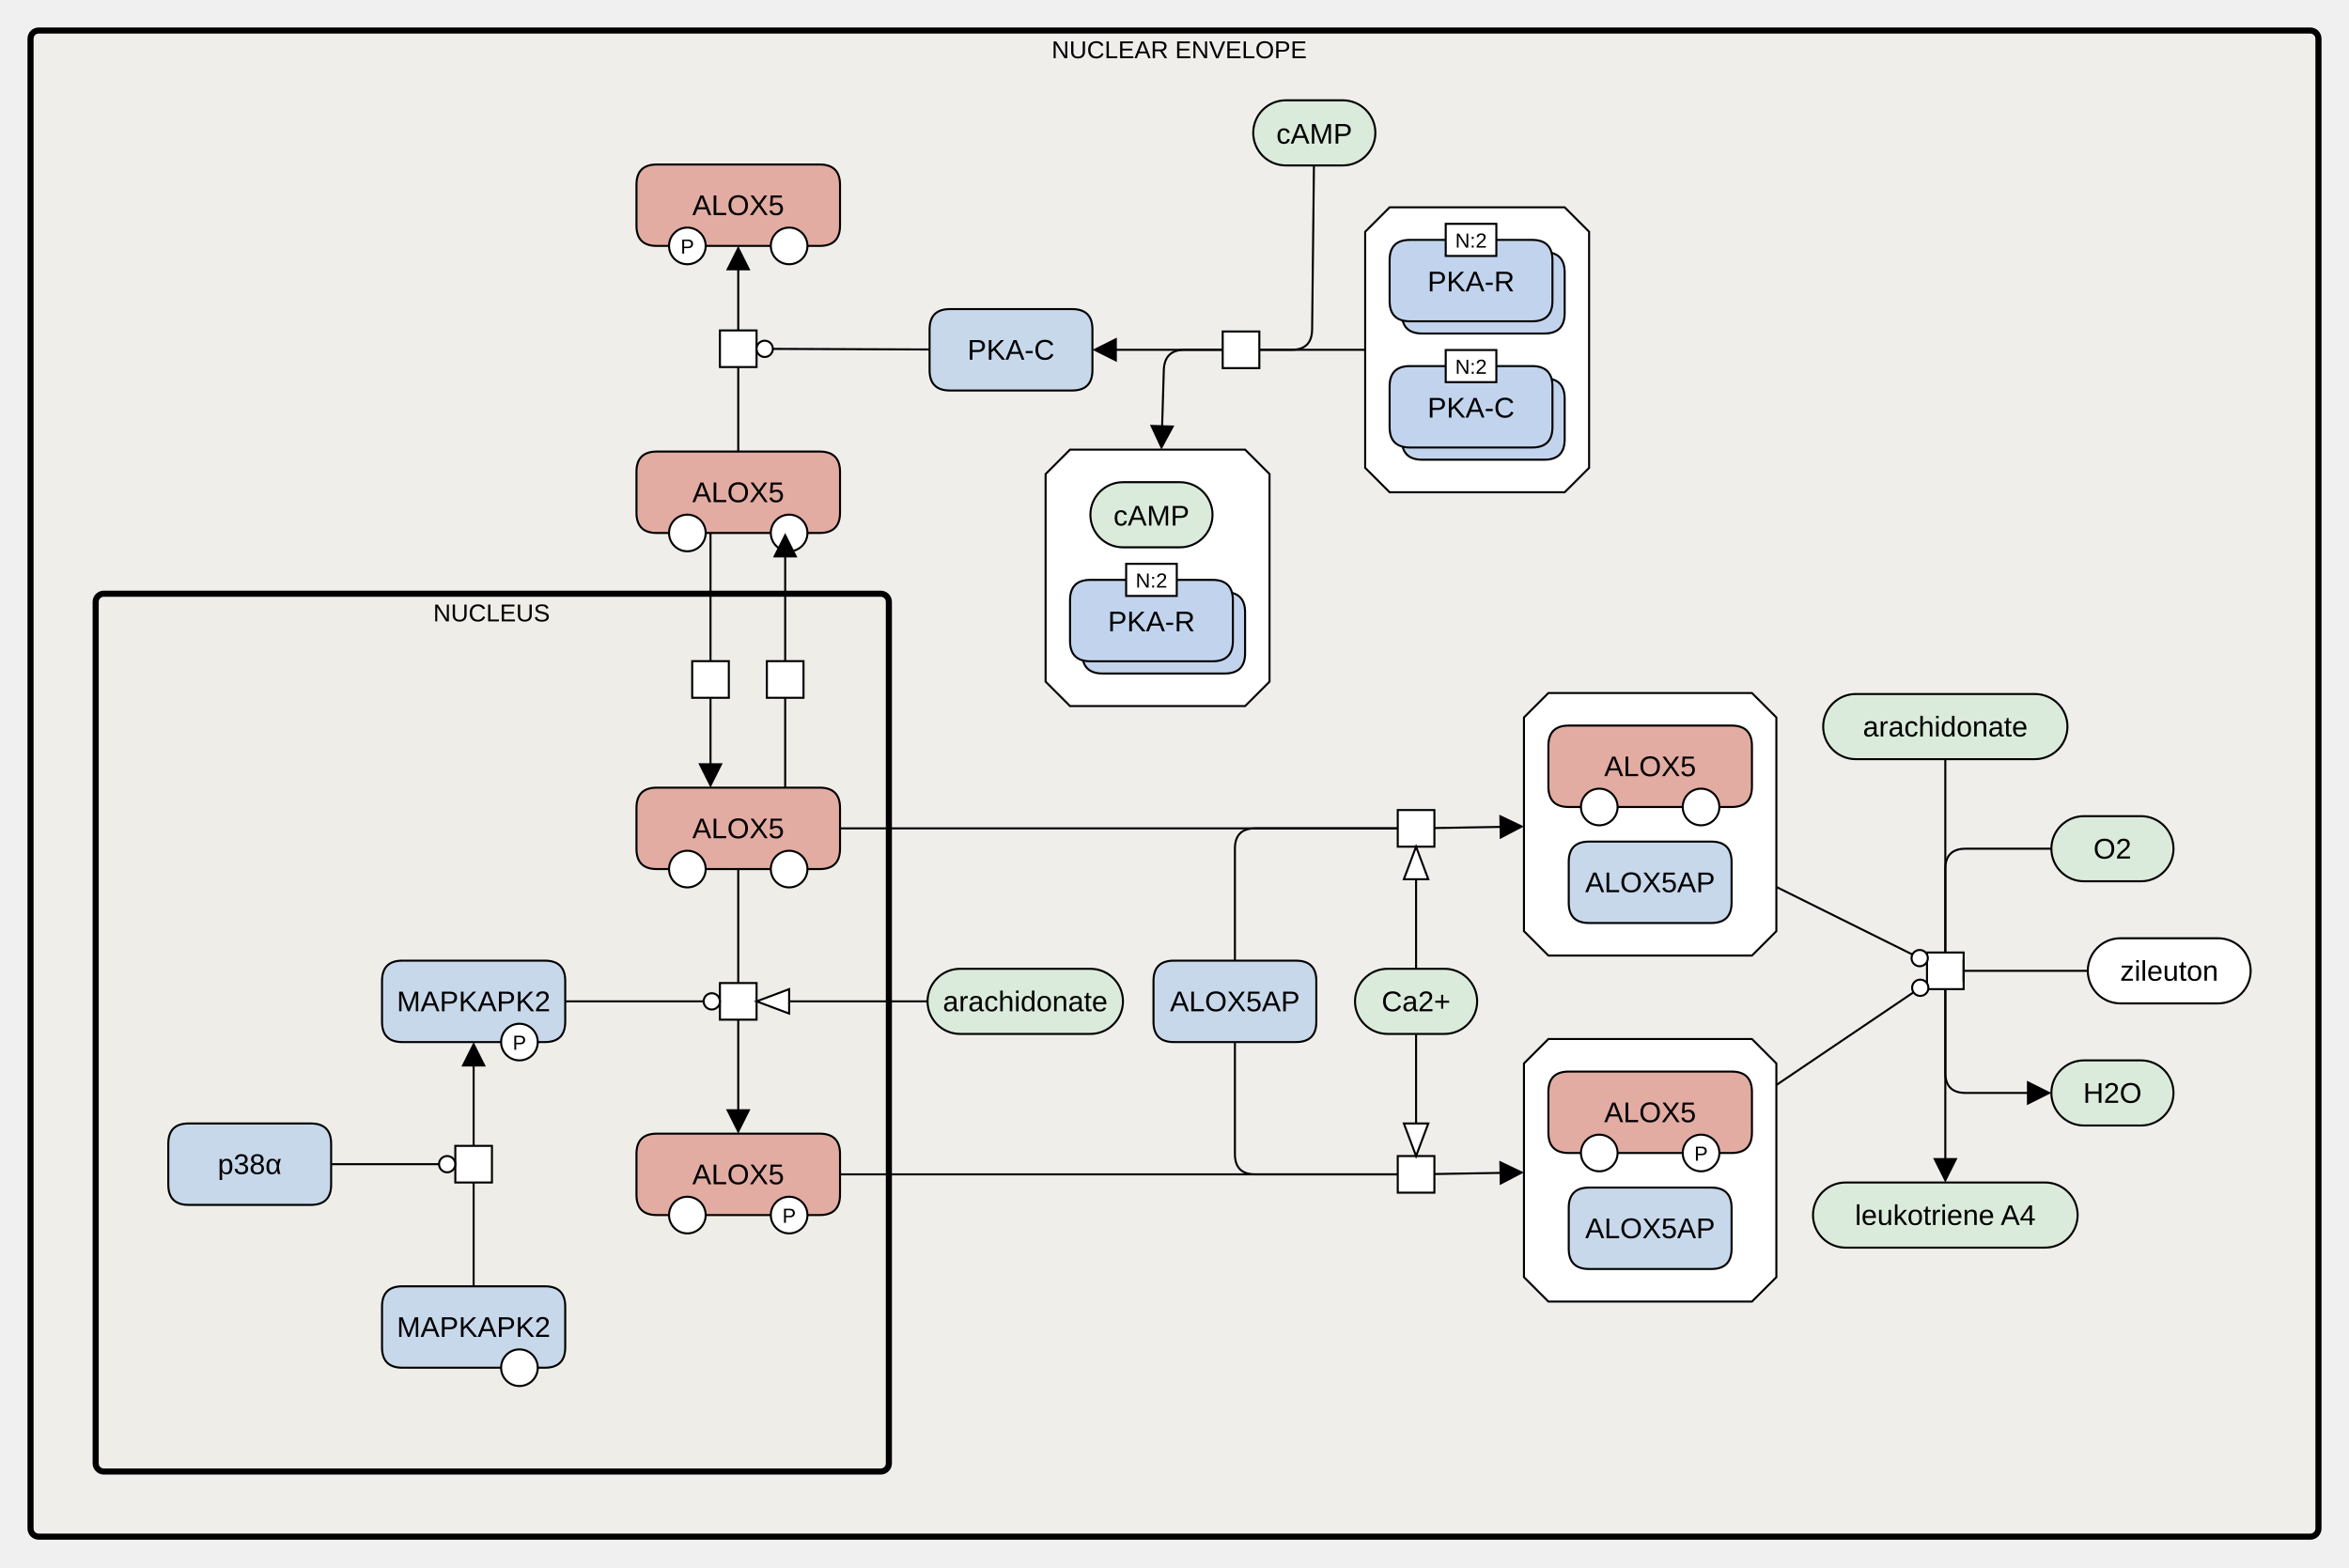
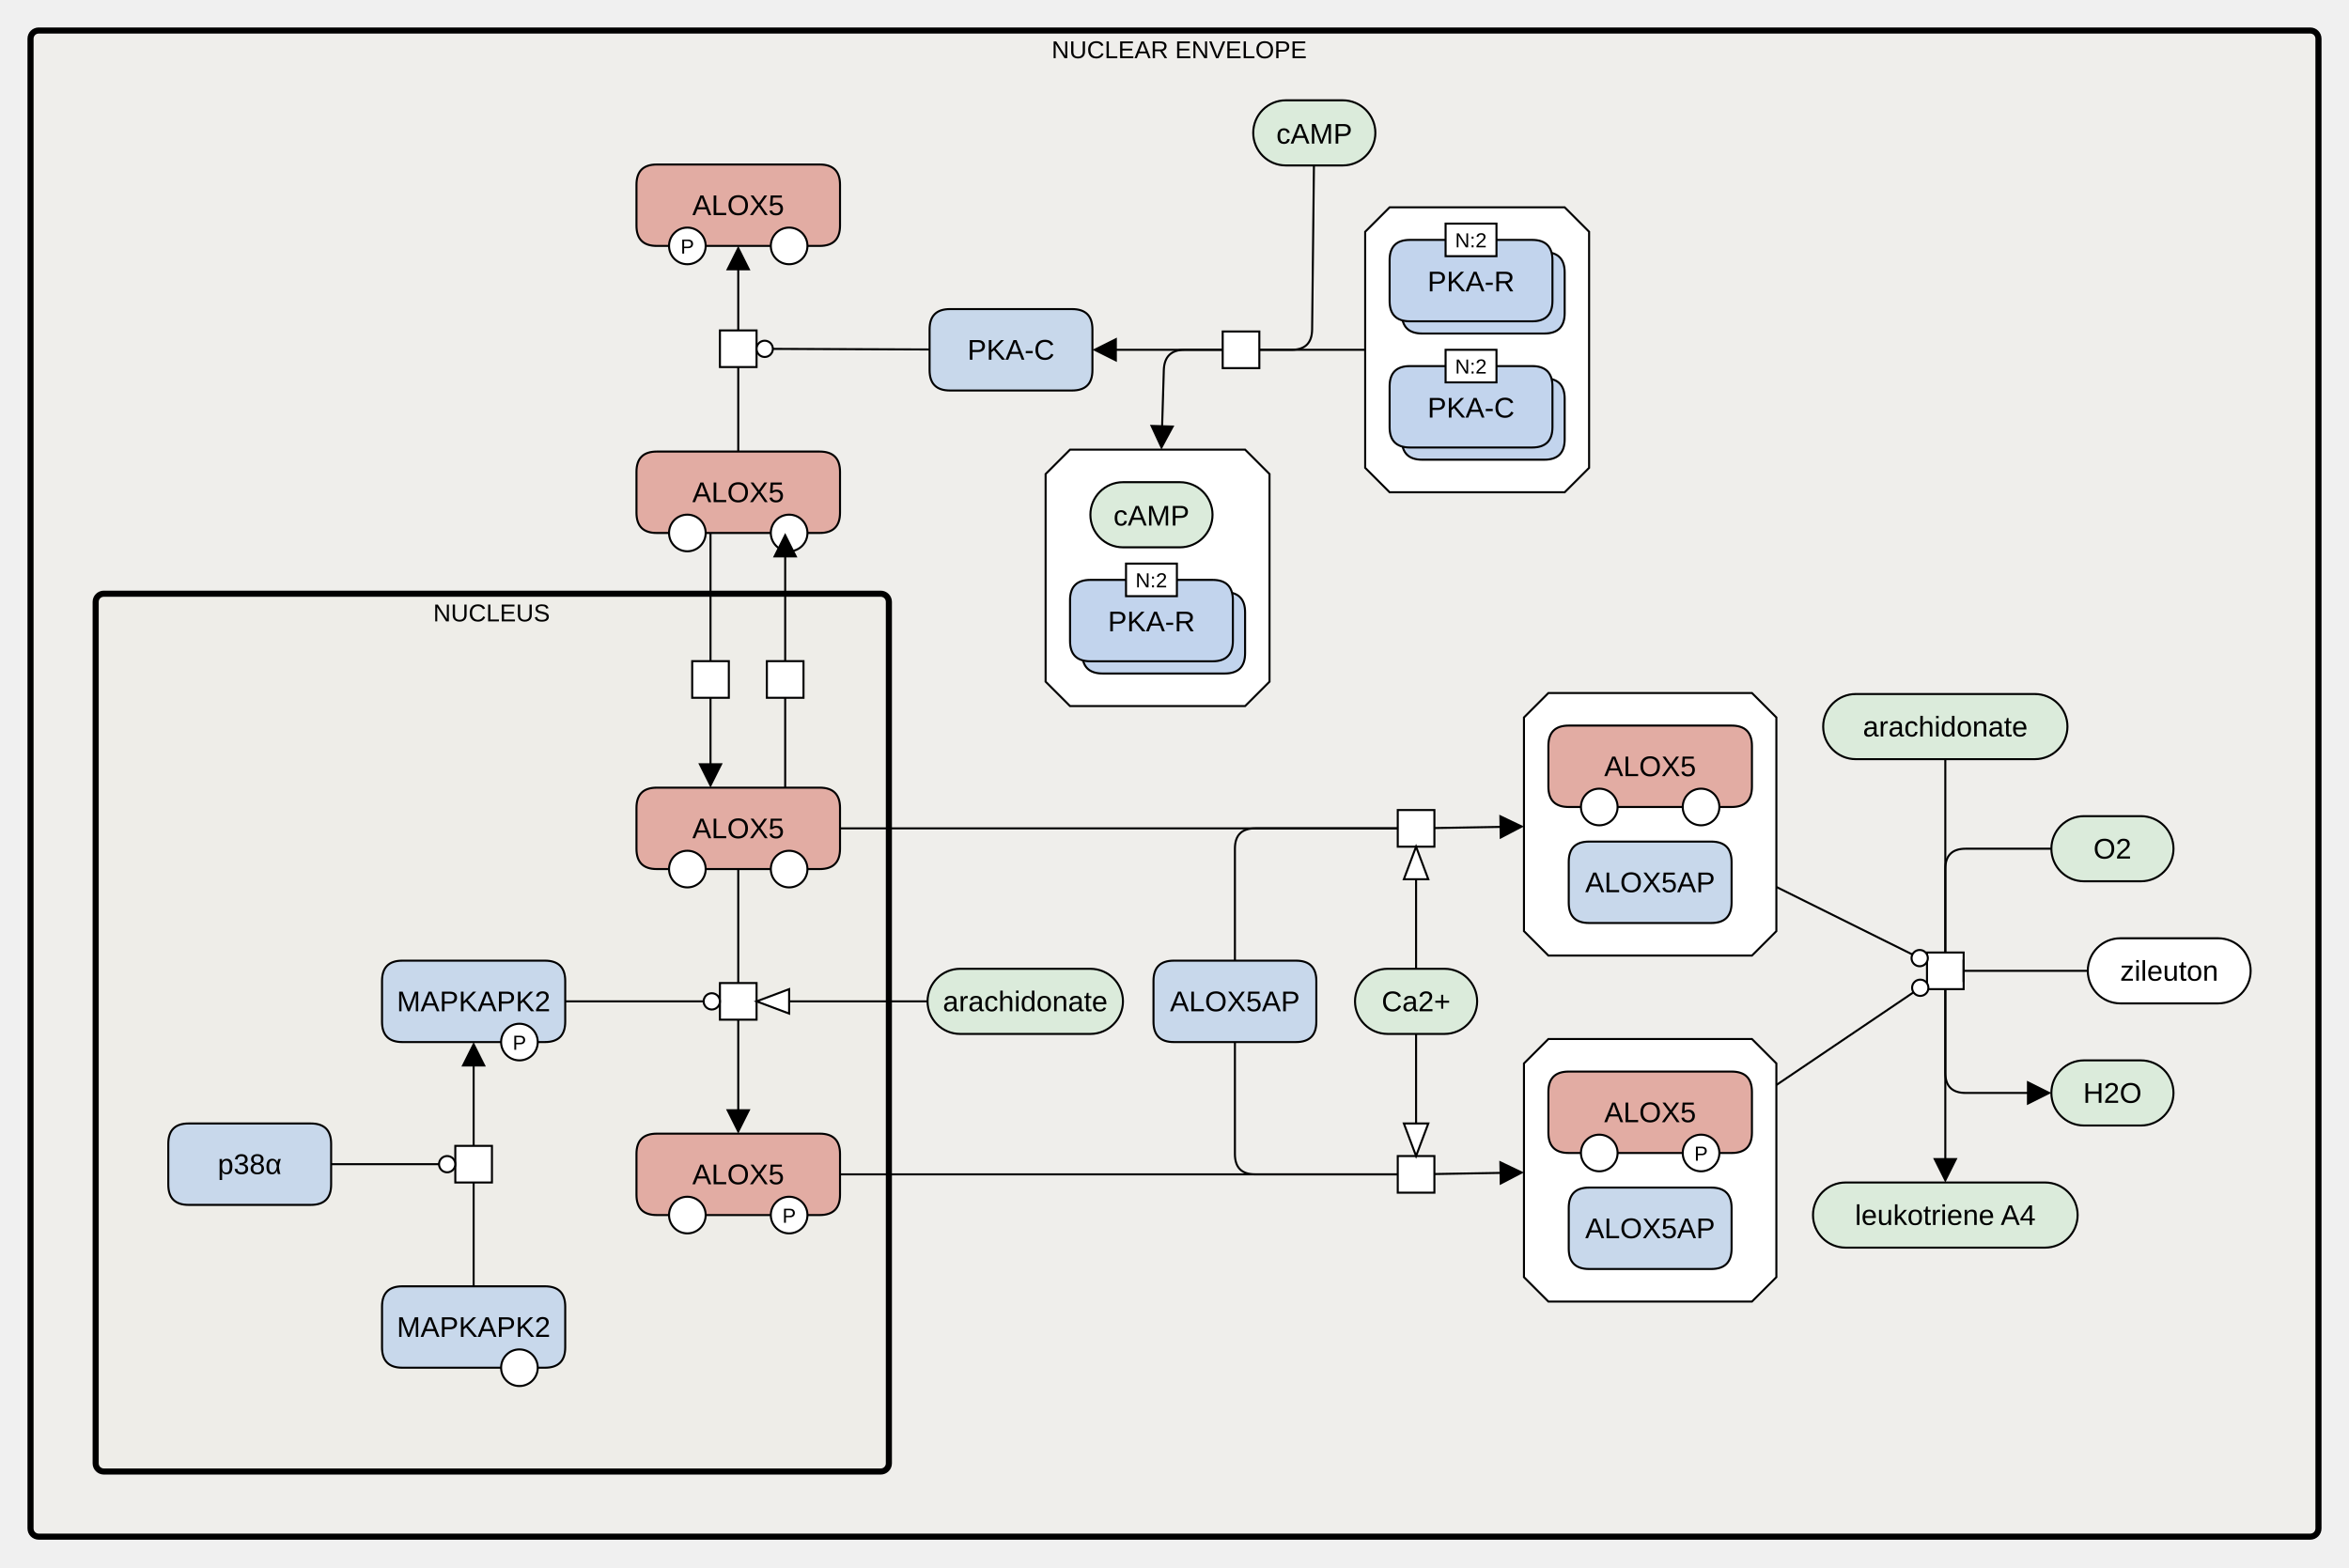
<svg xmlns="http://www.w3.org/2000/svg" width="1154" height="770" viewBox="0 0 1154 770" stroke-linecap="butt" stroke-miterlimit="10">
  <g transform="translate(-253,307)">
    <path d="M268 -288 C268 -290.209 269.791 -292 272 -292 L1388 -292 C1390.209 -292 1392 -290.209 1392 -288 L1392 444 C1392 446.209 1390.209 448 1388 448 L272 448 C269.791 448 268 446.209 268 444 Z" fill="#EDEBE4" fill-opacity="0.447" stroke="none" />
    <path d="M268 -288 C268 -290.209 269.791 -292 272 -292 L1388 -292 C1390.209 -292 1392 -290.209 1392 -288 L1392 444 C1392 446.209 1390.209 448 1388 448 L272 448 C269.791 448 268 446.209 268 444 Z" fill="none" stroke="#000000" stroke-width="3" />
    <text x="832.32" y="-278.398" text-anchor="middle" font-family="'Dialog', Arial, Helvetica, sans-serif" font-size="12" fill="#000000" stroke="none" xml:space="preserve">NUCLEAR ENVELOPE</text>
    <path d="M300 -11.291 C300 -13.5 301.791 -15.291 304 -15.291 L685.68 -15.291 C687.889 -15.291 689.68 -13.5 689.68 -11.291 L689.68 412 C689.68 414.209 687.889 416 685.68 416 L304 416 C301.791 416 300 414.209 300 412 Z" fill="#EDEBE4" fill-opacity="0.447" stroke="none" />
    <path d="M300 -11.291 C300 -13.5 301.791 -15.291 304 -15.291 L685.68 -15.291 C687.889 -15.291 689.68 -13.5 689.68 -11.291 L689.68 412 C689.68 414.209 687.889 416 685.68 416 L304 416 C301.791 416 300 414.209 300 412 Z" fill="none" stroke="#000000" stroke-width="3" />
    <text x="494.5" y="-1.689" text-anchor="middle" font-family="'Dialog', Arial, Helvetica, sans-serif" font-size="12" fill="#000000" stroke="none" xml:space="preserve">NUCLEUS</text>
    <path d="M565.68 90 Q565.68 80 575.68 80 L655.68 80 Q665.68 80 665.68 90 L665.68 110 Q665.68 120 655.68 120 L575.68 120 Q565.68 120 565.68 110 Z" fill="#E2ACA3" stroke="none" />
    <path d="M565.68 90 Q565.68 80 575.68 80 L655.68 80 Q665.68 80 665.68 90 L665.68 110 Q665.68 120 655.68 120 L575.68 120 Q565.68 120 565.68 110 Z" fill="none" stroke="#000000" />
    <text x="615.68" y="104.85" text-anchor="middle" font-family="Arial, Helvetica, sans-serif" font-size="14" fill="#000000" stroke="none" xml:space="preserve">ALOX5</text>
    <path d="M631.68 120 C631.68 115.029 635.709 111 640.68 111 L640.68 111 C645.651 111 649.68 115.029 649.68 120 L649.68 120 C649.68 124.971 645.651 129 640.68 129 L640.68 129 C635.709 129 631.68 124.971 631.68 120 Z" fill="#FFFFFF" stroke="none" />
    <path d="M631.68 120 C631.68 115.029 635.709 111 640.68 111 L640.68 111 C645.651 111 649.68 115.029 649.68 120 L649.68 120 C649.68 124.971 645.651 129 640.68 129 L640.68 129 C635.709 129 631.68 124.971 631.68 120 Z" fill="none" stroke="#000000" />
    <path d="M581.68 120 C581.68 115.029 585.709 111 590.68 111 L590.68 111 C595.651 111 599.68 115.029 599.68 120 L599.68 120 C599.68 124.971 595.651 129 590.68 129 L590.68 129 C585.709 129 581.68 124.971 581.68 120 Z" fill="#FFFFFF" stroke="none" />
    <path d="M581.68 120 C581.68 115.029 585.709 111 590.68 111 L590.68 111 C595.651 111 599.68 115.029 599.68 120 L599.68 120 C599.68 124.971 595.651 129 590.68 129 L590.68 129 C585.709 129 581.68 124.971 581.68 120 Z" fill="none" stroke="#000000" />
    <path d="M606.68 176 L624.68 176 L624.68 194 L606.68 194 Z" fill="#FFFFFF" stroke="none" />
    <path d="M606.68 176 L624.68 176 L624.68 194 L606.68 194 Z" fill="none" stroke="#000000" />
    <path d="M565.68 260 Q565.68 250 575.68 250 L655.68 250 Q665.68 250 665.68 260 L665.68 280 Q665.68 290 655.68 290 L575.68 290 Q565.68 290 565.68 280 Z" fill="#E2ACA3" stroke="none" />
    <path d="M565.68 260 Q565.68 250 575.68 250 L655.68 250 Q665.68 250 665.68 260 L665.68 280 Q665.68 290 655.68 290 L575.68 290 Q565.68 290 565.68 280 Z" fill="none" stroke="#000000" />
    <text x="615.68" y="274.85" text-anchor="middle" font-family="Arial, Helvetica, sans-serif" font-size="14" fill="#000000" stroke="none" xml:space="preserve">ALOX5</text>
    <path d="M631.68 290 C631.68 285.029 635.709 281 640.68 281 L640.68 281 C645.651 281 649.68 285.029 649.68 290 L649.68 290 C649.68 294.971 645.651 299 640.68 299 L640.68 299 C635.709 299 631.68 294.971 631.68 290 Z" fill="#FFFFFF" stroke="none" />
    <path d="M631.68 290 C631.68 285.029 635.709 281 640.68 281 L640.68 281 C645.651 281 649.68 285.029 649.68 290 L649.68 290 C649.68 294.971 645.651 299 640.68 299 L640.68 299 C635.709 299 631.68 294.971 631.68 290 Z" fill="none" stroke="#000000" />
    <text x="640.68" y="293.779" text-anchor="middle" font-family="'Dialog', Arial, Helvetica, sans-serif" font-size="10" fill="#000000" stroke="none" xml:space="preserve">P</text>
    <path d="M581.68 290 C581.68 285.029 585.709 281 590.68 281 L590.68 281 C595.651 281 599.68 285.029 599.68 290 L599.68 290 C599.68 294.971 595.651 299 590.68 299 L590.68 299 C585.709 299 581.68 294.971 581.68 290 Z" fill="#FFFFFF" stroke="none" />
    <path d="M581.68 290 C581.68 285.029 585.709 281 590.68 281 L590.68 281 C595.651 281 599.68 285.029 599.68 290 L599.68 290 C599.68 294.971 595.651 299 590.68 299 L590.68 299 C585.709 299 581.68 294.971 581.68 290 Z" fill="none" stroke="#000000" />
    <path d="M440.68 175 Q440.68 165 450.68 165 L520.68 165 Q530.68 165 530.68 175 L530.68 195 Q530.68 205 520.68 205 L450.68 205 Q440.68 205 440.68 195 Z" fill="#C8D8EB" stroke="none" />
    <path d="M440.68 175 Q440.68 165 450.68 165 L520.68 165 Q530.68 165 530.68 175 L530.68 195 Q530.68 205 520.68 205 L450.68 205 Q440.68 205 440.68 195 Z" fill="none" stroke="#000000" />
    <text x="485.68" y="189.85" text-anchor="middle" font-family="Arial, Helvetica, sans-serif" font-size="14" fill="#000000" stroke="none" xml:space="preserve">MAPKAPK2</text>
    <path d="M499.18 205 C499.18 200.029 503.209 196 508.18 196 L508.18 196 C513.151 196 517.18 200.029 517.18 205 L517.18 205 C517.18 209.971 513.151 214 508.18 214 L508.18 214 C503.209 214 499.18 209.971 499.18 205 Z" fill="#FFFFFF" stroke="none" />
    <path d="M499.18 205 C499.18 200.029 503.209 196 508.18 196 L508.18 196 C513.151 196 517.18 200.029 517.18 205 L517.18 205 C517.18 209.971 513.151 214 508.18 214 L508.18 214 C503.209 214 499.18 209.971 499.18 205 Z" fill="none" stroke="#000000" />
    <text x="508.18" y="208.78" text-anchor="middle" font-family="'Dialog', Arial, Helvetica, sans-serif" font-size="10" fill="#000000" stroke="none" xml:space="preserve">P</text>
    <path d="M335.68 255 Q335.68 245 345.68 245 L405.68 245 Q415.68 245 415.68 255 L415.68 275 Q415.68 285 405.68 285 L345.68 285 Q335.68 285 335.68 275 Z" fill="#C8D8EB" stroke="none" />
    <path d="M335.68 255 Q335.68 245 345.68 245 L405.68 245 Q415.68 245 415.68 255 L415.68 275 Q415.68 285 405.68 285 L345.68 285 Q335.68 285 335.68 275 Z" fill="none" stroke="#000000" />
    <text x="375.68" y="269.85" text-anchor="middle" font-family="Arial, Helvetica, sans-serif" font-size="14" fill="#000000" stroke="none" xml:space="preserve">p38α</text>
    <path d="M440.68 335 Q440.68 325 450.68 325 L520.68 325 Q530.68 325 530.68 335 L530.68 355 Q530.68 365 520.68 365 L450.68 365 Q440.68 365 440.68 355 Z" fill="#C8D8EB" stroke="none" />
    <path d="M440.68 335 Q440.68 325 450.68 325 L520.68 325 Q530.68 325 530.68 335 L530.68 355 Q530.68 365 520.68 365 L450.68 365 Q440.68 365 440.68 355 Z" fill="none" stroke="#000000" />
    <text x="485.68" y="349.85" text-anchor="middle" font-family="Arial, Helvetica, sans-serif" font-size="14" fill="#000000" stroke="none" xml:space="preserve">MAPKAPK2</text>
    <path d="M499.18 365 C499.18 360.029 503.209 356 508.18 356 L508.18 356 C513.151 356 517.18 360.029 517.18 365 L517.18 365 C517.18 369.971 513.151 374 508.18 374 L508.18 374 C503.209 374 499.18 369.971 499.18 365 Z" fill="#FFFFFF" stroke="none" />
    <path d="M499.18 365 C499.18 360.029 503.209 356 508.18 356 L508.18 356 C513.151 356 517.18 360.029 517.18 365 L517.18 365 C517.18 369.971 513.151 374 508.18 374 L508.18 374 C503.209 374 499.18 369.971 499.18 365 Z" fill="none" stroke="#000000" />
    <path d="M476.68 256 L494.68 256 L494.68 274 L476.68 274 Z" fill="#FFFFFF" stroke="none" />
    <path d="M476.68 256 L494.68 256 L494.68 274 L476.68 274 Z" fill="none" stroke="#000000" />
    <path d="M593.053 17.842 L611.053 17.842 L611.053 35.842 L593.053 35.842 Z" fill="#FFFFFF" stroke="none" />
    <path d="M593.053 17.842 L611.053 17.842 L611.053 35.842 L593.053 35.842 Z" fill="none" stroke="#000000" />
    <path d="M629.739 17.842 L647.739 17.842 L647.739 35.842 L629.739 35.842 Z" fill="#FFFFFF" stroke="none" />
    <path d="M629.739 17.842 L647.739 17.842 L647.739 35.842 L629.739 35.842 Z" fill="none" stroke="#000000" />
    <path d="M1148.68 50 C1148.68 41.163 1155.843 34 1164.68 34 L1252.68 34 C1261.517 34 1268.68 41.163 1268.68 50 L1268.68 50 C1268.68 58.837 1261.517 66 1252.68 66 L1164.68 66 C1155.843 66 1148.68 58.837 1148.68 50 Z" fill="#DBEBDB" stroke="none" />
    <path d="M1148.68 50 C1148.68 41.163 1155.843 34 1164.68 34 L1252.68 34 C1261.517 34 1268.68 41.163 1268.68 50 L1268.68 50 C1268.68 58.837 1261.517 66 1252.68 66 L1164.68 66 C1155.843 66 1148.68 58.837 1148.68 50 Z" fill="none" stroke="#000000" />
    <text x="1208.68" y="54.85" text-anchor="middle" font-family="Arial, Helvetica, sans-serif" font-size="14" fill="#000000" stroke="none" xml:space="preserve">arachidonate</text>
    <path d="M1199.68 161 L1217.68 161 L1217.68 179 L1199.68 179 Z" fill="#FFFFFF" stroke="none" />
    <path d="M1199.68 161 L1217.68 161 L1217.68 179 L1199.68 179 Z" fill="none" stroke="#000000" />
    <path d="M1143.68 290 C1143.68 281.163 1150.843 274 1159.68 274 L1257.68 274 C1266.517 274 1273.68 281.163 1273.68 290 L1273.68 290 C1273.68 298.837 1266.517 306 1257.68 306 L1159.68 306 C1150.843 306 1143.68 298.837 1143.68 290 Z" fill="#DBEBDB" stroke="none" />
    <path d="M1143.68 290 C1143.68 281.163 1150.843 274 1159.68 274 L1257.68 274 C1266.517 274 1273.68 281.163 1273.68 290 L1273.68 290 C1273.68 298.837 1266.517 306 1257.68 306 L1159.68 306 C1150.843 306 1143.68 298.837 1143.68 290 Z" fill="none" stroke="#000000" />
    <text x="1208.68" y="294.85" text-anchor="middle" font-family="Arial, Helvetica, sans-serif" font-size="14" fill="#000000" stroke="none" xml:space="preserve">leukotriene A4</text>
    <path d="M1260.782 110 C1260.782 101.163 1267.945 94 1276.782 94 L1304.782 94 C1313.619 94 1320.782 101.163 1320.782 110 L1320.782 110 C1320.782 118.837 1313.619 126 1304.782 126 L1276.782 126 C1267.945 126 1260.782 118.837 1260.782 110 Z" fill="#DBEBDB" stroke="none" />
    <path d="M1260.782 110 C1260.782 101.163 1267.945 94 1276.782 94 L1304.782 94 C1313.619 94 1320.782 101.163 1320.782 110 L1320.782 110 C1320.782 118.837 1313.619 126 1304.782 126 L1276.782 126 C1267.945 126 1260.782 118.837 1260.782 110 Z" fill="none" stroke="#000000" />
    <text x="1290.782" y="114.85" text-anchor="middle" font-family="Arial, Helvetica, sans-serif" font-size="14" fill="#000000" stroke="none" xml:space="preserve">O2</text>
    <path d="M1260.782 230 C1260.782 221.163 1267.945 214 1276.782 214 L1304.782 214 C1313.619 214 1320.782 221.163 1320.782 230 L1320.782 230 C1320.782 238.837 1313.619 246 1304.782 246 L1276.782 246 C1267.945 246 1260.782 238.837 1260.782 230 Z" fill="#DBEBDB" stroke="none" />
    <path d="M1260.782 230 C1260.782 221.163 1267.945 214 1276.782 214 L1304.782 214 C1313.619 214 1320.782 221.163 1320.782 230 L1320.782 230 C1320.782 238.837 1313.619 246 1304.782 246 L1276.782 246 C1267.945 246 1260.782 238.837 1260.782 230 Z" fill="none" stroke="#000000" />
    <text x="1290.782" y="234.85" text-anchor="middle" font-family="Arial, Helvetica, sans-serif" font-size="14" fill="#000000" stroke="none" xml:space="preserve">H2O</text>
    <path d="M819.68 175 Q819.68 165 829.68 165 L889.68 165 Q899.68 165 899.68 175 L899.68 195 Q899.68 205 889.68 205 L829.68 205 Q819.68 205 819.68 195 Z" fill="#C8D8EB" stroke="none" />
    <path d="M819.68 175 Q819.68 165 829.68 165 L889.68 165 Q899.68 165 899.68 175 L899.68 195 Q899.68 205 889.68 205 L829.68 205 Q819.68 205 819.68 195 Z" fill="none" stroke="#000000" />
    <text x="859.68" y="189.85" text-anchor="middle" font-family="Arial, Helvetica, sans-serif" font-size="14" fill="#000000" stroke="none" xml:space="preserve">ALOX5AP</text>
    <path d="M939.68 91 L957.68 91 L957.68 109 L939.68 109 Z" fill="#FFFFFF" stroke="none" />
    <path d="M939.68 91 L957.68 91 L957.68 109 L939.68 109 Z" fill="none" stroke="#000000" />
    <path d="M939.68 261 L957.68 261 L957.68 279 L939.68 279 Z" fill="#FFFFFF" stroke="none" />
    <path d="M939.68 261 L957.68 261 L957.68 279 L939.68 279 Z" fill="none" stroke="#000000" />
    <path d="M918.68 185 C918.68 176.163 925.843 169 934.68 169 L962.68 169 C971.517 169 978.68 176.163 978.68 185 L978.68 185 C978.68 193.837 971.517 201 962.68 201 L934.68 201 C925.843 201 918.68 193.837 918.68 185 Z" fill="#DBEBDB" stroke="none" />
    <path d="M918.68 185 C918.68 176.163 925.843 169 934.68 169 L962.68 169 C971.517 169 978.68 176.163 978.68 185 L978.68 185 C978.68 193.837 971.517 201 962.68 201 L934.68 201 C925.843 201 918.68 193.837 918.68 185 Z" fill="none" stroke="#000000" />
    <text x="948.68" y="189.85" text-anchor="middle" font-family="Arial, Helvetica, sans-serif" font-size="14" fill="#000000" stroke="none" xml:space="preserve">Ca2+</text>
    <path d="M1013.68 33.5 L1113.68 33.5 L1125.68 45.5 L1125.68 150.5 L1113.68 162.5 L1013.68 162.5 L1001.68 150.5 L1001.68 45.5 Z" fill="#FFFFFF" stroke="none" />
    <path d="M1013.68 33.5 L1113.68 33.5 L1125.68 45.5 L1125.68 150.5 L1113.68 162.5 L1013.68 162.5 L1001.68 150.5 L1001.68 45.5 Z" fill="none" stroke="#000000" />
    <path d="M1013.68 59.5 Q1013.68 49.5 1023.68 49.5 L1103.68 49.5 Q1113.68 49.5 1113.68 59.5 L1113.68 79.5 Q1113.68 89.5 1103.68 89.5 L1023.68 89.5 Q1013.68 89.5 1013.68 79.5 Z" fill="#E2ACA3" stroke="none" />
    <path d="M1013.68 59.5 Q1013.68 49.5 1023.68 49.5 L1103.68 49.5 Q1113.68 49.5 1113.68 59.5 L1113.68 79.5 Q1113.68 89.5 1103.68 89.5 L1023.68 89.5 Q1013.68 89.5 1013.68 79.5 Z" fill="none" stroke="#000000" />
    <text x="1063.68" y="74.35" text-anchor="middle" font-family="Arial, Helvetica, sans-serif" font-size="14" fill="#000000" stroke="none" xml:space="preserve">ALOX5</text>
    <path d="M1079.68 89.5 C1079.68 84.529 1083.709 80.5 1088.68 80.5 L1088.68 80.5 C1093.651 80.5 1097.68 84.529 1097.68 89.5 L1097.68 89.5 C1097.68 94.471 1093.651 98.5 1088.68 98.5 L1088.68 98.5 C1083.709 98.5 1079.68 94.471 1079.68 89.5 Z" fill="#FFFFFF" stroke="none" />
    <path d="M1079.68 89.5 C1079.68 84.529 1083.709 80.5 1088.68 80.5 L1088.68 80.5 C1093.651 80.5 1097.68 84.529 1097.68 89.5 L1097.68 89.5 C1097.68 94.471 1093.651 98.5 1088.68 98.5 L1088.68 98.5 C1083.709 98.5 1079.68 94.471 1079.68 89.5 Z" fill="none" stroke="#000000" />
    <path d="M1029.68 89.5 C1029.68 84.529 1033.709 80.5 1038.68 80.5 L1038.68 80.5 C1043.651 80.5 1047.68 84.529 1047.68 89.5 L1047.68 89.5 C1047.68 94.471 1043.651 98.5 1038.68 98.5 L1038.68 98.5 C1033.709 98.5 1029.68 94.471 1029.68 89.5 Z" fill="#FFFFFF" stroke="none" />
    <path d="M1029.68 89.5 C1029.68 84.529 1033.709 80.5 1038.68 80.5 L1038.68 80.5 C1043.651 80.5 1047.68 84.529 1047.68 89.5 L1047.68 89.5 C1047.68 94.471 1043.651 98.5 1038.68 98.5 L1038.68 98.5 C1033.709 98.5 1029.68 94.471 1029.68 89.5 Z" fill="none" stroke="#000000" />
    <path d="M1023.68 116.5 Q1023.68 106.5 1033.68 106.5 L1093.68 106.5 Q1103.68 106.5 1103.68 116.5 L1103.68 136.5 Q1103.68 146.5 1093.68 146.5 L1033.68 146.5 Q1023.68 146.5 1023.68 136.5 Z" fill="#C8D8EB" stroke="none" />
    <path d="M1023.68 116.5 Q1023.68 106.5 1033.68 106.5 L1093.68 106.5 Q1103.68 106.5 1103.68 116.5 L1103.68 136.5 Q1103.68 146.5 1093.68 146.5 L1033.68 146.5 Q1023.68 146.5 1023.68 136.5 Z" fill="none" stroke="#000000" />
    <text x="1063.68" y="131.35" text-anchor="middle" font-family="Arial, Helvetica, sans-serif" font-size="14" fill="#000000" stroke="none" xml:space="preserve">ALOX5AP</text>
    <path d="M1013.68 203.5 L1113.68 203.5 L1125.68 215.5 L1125.68 320.5 L1113.68 332.5 L1013.68 332.5 L1001.68 320.5 L1001.68 215.5 Z" fill="#FFFFFF" stroke="none" />
    <path d="M1013.68 203.5 L1113.68 203.5 L1125.68 215.5 L1125.68 320.5 L1113.68 332.5 L1013.68 332.5 L1001.68 320.5 L1001.68 215.5 Z" fill="none" stroke="#000000" />
    <path d="M1013.68 229.5 Q1013.68 219.5 1023.68 219.5 L1103.68 219.5 Q1113.68 219.5 1113.68 229.5 L1113.68 249.5 Q1113.68 259.5 1103.68 259.5 L1023.68 259.5 Q1013.68 259.5 1013.68 249.5 Z" fill="#E2ACA3" stroke="none" />
    <path d="M1013.68 229.5 Q1013.68 219.5 1023.68 219.5 L1103.68 219.5 Q1113.68 219.5 1113.68 229.5 L1113.68 249.5 Q1113.68 259.5 1103.68 259.5 L1023.68 259.5 Q1013.68 259.5 1013.68 249.5 Z" fill="none" stroke="#000000" />
    <text x="1063.68" y="244.35" text-anchor="middle" font-family="Arial, Helvetica, sans-serif" font-size="14" fill="#000000" stroke="none" xml:space="preserve">ALOX5</text>
    <path d="M1079.68 259.5 C1079.68 254.529 1083.709 250.5 1088.68 250.5 L1088.68 250.5 C1093.651 250.5 1097.68 254.529 1097.68 259.5 L1097.68 259.5 C1097.68 264.471 1093.651 268.5 1088.68 268.5 L1088.68 268.5 C1083.709 268.5 1079.68 264.471 1079.68 259.5 Z" fill="#FFFFFF" stroke="none" />
    <path d="M1079.68 259.5 C1079.68 254.529 1083.709 250.5 1088.68 250.5 L1088.68 250.5 C1093.651 250.5 1097.68 254.529 1097.68 259.5 L1097.68 259.5 C1097.68 264.471 1093.651 268.5 1088.68 268.5 L1088.68 268.5 C1083.709 268.5 1079.68 264.471 1079.68 259.5 Z" fill="none" stroke="#000000" />
    <text x="1088.68" y="263.279" text-anchor="middle" font-family="'Dialog', Arial, Helvetica, sans-serif" font-size="10" fill="#000000" stroke="none" xml:space="preserve">P</text>
    <path d="M1029.68 259.5 C1029.68 254.529 1033.709 250.5 1038.68 250.5 L1038.68 250.5 C1043.651 250.5 1047.68 254.529 1047.68 259.5 L1047.68 259.5 C1047.68 264.471 1043.651 268.5 1038.68 268.5 L1038.68 268.5 C1033.709 268.5 1029.68 264.471 1029.68 259.5 Z" fill="#FFFFFF" stroke="none" />
    <path d="M1029.68 259.5 C1029.68 254.529 1033.709 250.5 1038.68 250.5 L1038.68 250.5 C1043.651 250.5 1047.68 254.529 1047.68 259.5 L1047.68 259.5 C1047.68 264.471 1043.651 268.5 1038.68 268.5 L1038.68 268.5 C1033.709 268.5 1029.68 264.471 1029.68 259.5 Z" fill="none" stroke="#000000" />
    <path d="M1023.68 286.5 Q1023.68 276.5 1033.68 276.5 L1093.68 276.5 Q1103.68 276.5 1103.68 286.5 L1103.68 306.5 Q1103.68 316.5 1093.68 316.5 L1033.68 316.5 Q1023.68 316.5 1023.68 306.5 Z" fill="#C8D8EB" stroke="none" />
    <path d="M1023.68 286.5 Q1023.68 276.5 1033.68 276.5 L1093.68 276.5 Q1103.68 276.5 1103.68 286.5 L1103.68 306.5 Q1103.68 316.5 1093.68 316.5 L1033.68 316.5 Q1023.68 316.5 1023.68 306.5 Z" fill="none" stroke="#000000" />
    <text x="1063.68" y="301.35" text-anchor="middle" font-family="Arial, Helvetica, sans-serif" font-size="14" fill="#000000" stroke="none" xml:space="preserve">ALOX5AP</text>
    <path d="M1278.68 170 C1278.68 161.163 1285.843 154 1294.68 154 L1342.68 154 C1351.517 154 1358.68 161.163 1358.68 170 L1358.68 170 C1358.68 178.837 1351.517 186 1342.68 186 L1294.68 186 C1285.843 186 1278.68 178.837 1278.68 170 Z" fill="#FFFFFF" stroke="none" />
    <path d="M1278.68 170 C1278.68 161.163 1285.843 154 1294.68 154 L1342.68 154 C1351.517 154 1358.68 161.163 1358.68 170 L1358.68 170 C1358.68 178.837 1351.517 186 1342.68 186 L1294.68 186 C1285.843 186 1278.68 178.837 1278.68 170 Z" fill="none" stroke="#000000" />
    <text x="1318.68" y="174.85" text-anchor="middle" font-family="Arial, Helvetica, sans-serif" font-size="14" fill="#000000" stroke="none" xml:space="preserve">zileuton</text>
    <path d="M708.68 185 C708.68 176.163 715.843 169 724.68 169 L788.68 169 C797.517 169 804.68 176.163 804.68 185 L804.68 185 C804.68 193.837 797.517 201 788.68 201 L724.68 201 C715.843 201 708.68 193.837 708.68 185 Z" fill="#DBEBDB" stroke="none" />
    <path d="M708.68 185 C708.68 176.163 715.843 169 724.68 169 L788.68 169 C797.517 169 804.68 176.163 804.68 185 L804.68 185 C804.68 193.837 797.517 201 788.68 201 L724.68 201 C715.843 201 708.68 193.837 708.68 185 Z" fill="none" stroke="#000000" />
    <text x="756.68" y="189.85" text-anchor="middle" font-family="Arial, Helvetica, sans-serif" font-size="14" fill="#000000" stroke="none" xml:space="preserve">arachidonate</text>
    <path d="M565.68 -75.133 Q565.68 -85.133 575.68 -85.133 L655.68 -85.133 Q665.68 -85.133 665.68 -75.133 L665.68 -55.133 Q665.68 -45.133 655.68 -45.133 L575.68 -45.133 Q565.68 -45.133 565.68 -55.133 Z" fill="#E2ACA3" stroke="none" />
    <path d="M565.68 -75.133 Q565.68 -85.133 575.68 -85.133 L655.68 -85.133 Q665.68 -85.133 665.68 -75.133 L665.68 -55.133 Q665.68 -45.133 655.68 -45.133 L575.68 -45.133 Q565.68 -45.133 565.68 -55.133 Z" fill="none" stroke="#000000" />
    <text x="615.68" y="-60.283" text-anchor="middle" font-family="Arial, Helvetica, sans-serif" font-size="14" fill="#000000" stroke="none" xml:space="preserve">ALOX5</text>
    <path d="M631.68 -45.133 C631.68 -50.103 635.709 -54.133 640.68 -54.133 L640.68 -54.133 C645.651 -54.133 649.68 -50.103 649.68 -45.133 L649.68 -45.133 C649.68 -40.162 645.651 -36.133 640.68 -36.133 L640.68 -36.133 C635.709 -36.133 631.68 -40.162 631.68 -45.133 Z" fill="#FFFFFF" stroke="none" />
    <path d="M631.68 -45.133 C631.68 -50.103 635.709 -54.133 640.68 -54.133 L640.68 -54.133 C645.651 -54.133 649.68 -50.103 649.68 -45.133 L649.68 -45.133 C649.68 -40.162 645.651 -36.133 640.68 -36.133 L640.68 -36.133 C635.709 -36.133 631.68 -40.162 631.68 -45.133 Z" fill="none" stroke="#000000" />
    <path d="M581.68 -45.133 C581.68 -50.103 585.709 -54.133 590.68 -54.133 L590.68 -54.133 C595.651 -54.133 599.68 -50.103 599.68 -45.133 L599.68 -45.133 C599.68 -40.162 595.651 -36.133 590.68 -36.133 L590.68 -36.133 C585.709 -36.133 581.68 -40.162 581.68 -45.133 Z" fill="#FFFFFF" stroke="none" />
    <path d="M581.68 -45.133 C581.68 -50.103 585.709 -54.133 590.68 -54.133 L590.68 -54.133 C595.651 -54.133 599.68 -50.103 599.68 -45.133 L599.68 -45.133 C599.68 -40.162 595.651 -36.133 590.68 -36.133 L590.68 -36.133 C585.709 -36.133 581.68 -40.162 581.68 -45.133 Z" fill="none" stroke="#000000" />
    <path d="M606.68 -144.655 L624.68 -144.655 L624.68 -126.655 L606.68 -126.655 Z" fill="#FFFFFF" stroke="none" />
    <path d="M606.68 -144.655 L624.68 -144.655 L624.68 -126.655 L606.68 -126.655 Z" fill="none" stroke="#000000" />
    <path d="M565.68 -216.176 Q565.68 -226.176 575.68 -226.176 L655.68 -226.176 Q665.68 -226.176 665.68 -216.176 L665.68 -196.176 Q665.68 -186.176 655.68 -186.176 L575.68 -186.176 Q565.68 -186.176 565.68 -196.176 Z" fill="#E2ACA3" stroke="none" />
    <path d="M565.68 -216.176 Q565.68 -226.176 575.68 -226.176 L655.68 -226.176 Q665.68 -226.176 665.68 -216.176 L665.68 -196.176 Q665.68 -186.176 655.68 -186.176 L575.68 -186.176 Q565.68 -186.176 565.68 -196.176 Z" fill="none" stroke="#000000" />
    <text x="615.68" y="-201.327" text-anchor="middle" font-family="Arial, Helvetica, sans-serif" font-size="14" fill="#000000" stroke="none" xml:space="preserve">ALOX5</text>
    <path d="M631.68 -186.176 C631.68 -191.147 635.709 -195.176 640.68 -195.176 L640.68 -195.176 C645.651 -195.176 649.68 -191.147 649.68 -186.176 L649.68 -186.176 C649.68 -181.206 645.651 -177.176 640.68 -177.176 L640.68 -177.176 C635.709 -177.176 631.68 -181.206 631.68 -186.176 Z" fill="#FFFFFF" stroke="none" />
    <path d="M631.68 -186.176 C631.68 -191.147 635.709 -195.176 640.68 -195.176 L640.68 -195.176 C645.651 -195.176 649.68 -191.147 649.68 -186.176 L649.68 -186.176 C649.68 -181.206 645.651 -177.176 640.68 -177.176 L640.68 -177.176 C635.709 -177.176 631.68 -181.206 631.68 -186.176 Z" fill="none" stroke="#000000" />
    <path d="M581.68 -186.176 C581.68 -191.147 585.709 -195.176 590.68 -195.176 L590.68 -195.176 C595.651 -195.176 599.68 -191.147 599.68 -186.176 L599.68 -186.176 C599.68 -181.206 595.651 -177.176 590.68 -177.176 L590.68 -177.176 C585.709 -177.176 581.68 -181.206 581.68 -186.176 Z" fill="#FFFFFF" stroke="none" />
    <path d="M581.68 -186.176 C581.68 -191.147 585.709 -195.176 590.68 -195.176 L590.68 -195.176 C595.651 -195.176 599.68 -191.147 599.68 -186.176 L599.68 -186.176 C599.68 -181.206 595.651 -177.176 590.68 -177.176 L590.68 -177.176 C585.709 -177.176 581.68 -181.206 581.68 -186.176 Z" fill="none" stroke="#000000" />
    <text x="590.68" y="-182.397" text-anchor="middle" font-family="'Dialog', Arial, Helvetica, sans-serif" font-size="10" fill="#000000" stroke="none" xml:space="preserve">P</text>
    <path d="M709.68 -145.133 Q709.68 -155.133 719.68 -155.133 L779.68 -155.133 Q789.68 -155.133 789.68 -145.133 L789.68 -125.133 Q789.68 -115.133 779.68 -115.133 L719.68 -115.133 Q709.68 -115.133 709.68 -125.133 Z" fill="#C8D8EB" stroke="none" />
    <path d="M709.68 -145.133 Q709.68 -155.133 719.68 -155.133 L779.68 -155.133 Q789.68 -155.133 789.68 -145.133 L789.68 -125.133 Q789.68 -115.133 779.68 -115.133 L719.68 -115.133 Q709.68 -115.133 709.68 -125.133 Z" fill="none" stroke="#000000" />
    <text x="749.68" y="-130.283" text-anchor="middle" font-family="Arial, Helvetica, sans-serif" font-size="14" fill="#000000" stroke="none" xml:space="preserve">PKA-C</text>
    <path d="M935.68 -205.133 L1021.68 -205.133 L1033.68 -193.133 L1033.68 -77.133 L1021.68 -65.133 L935.68 -65.133 L923.68 -77.133 L923.68 -193.133 Z" fill="#FFFFFF" stroke="none" />
    <path d="M935.68 -205.133 L1021.68 -205.133 L1033.68 -193.133 L1033.68 -77.133 L1021.68 -65.133 L935.68 -65.133 L923.68 -77.133 L923.68 -193.133 Z" fill="none" stroke="#000000" />
    <path d="M941.68 -173.133 Q941.68 -183.133 951.68 -183.133 L1011.68 -183.133 Q1021.68 -183.133 1021.68 -173.133 L1021.68 -153.133 Q1021.68 -143.133 1011.68 -143.133 L951.68 -143.133 Q941.68 -143.133 941.68 -153.133 Z" fill="#C2D4ED" stroke="none" />
    <path d="M941.68 -173.133 Q941.68 -183.133 951.68 -183.133 L1011.68 -183.133 Q1021.68 -183.133 1021.68 -173.133 L1021.68 -153.133 Q1021.68 -143.133 1011.68 -143.133 L951.68 -143.133 Q941.68 -143.133 941.68 -153.133 Z" fill="none" stroke="#000000" />
    <path d="M935.68 -179.133 Q935.68 -189.133 945.68 -189.133 L1005.68 -189.133 Q1015.68 -189.133 1015.68 -179.133 L1015.68 -159.133 Q1015.68 -149.133 1005.68 -149.133 L945.68 -149.133 Q935.68 -149.133 935.68 -159.133 Z" fill="#C2D4ED" stroke="none" />
    <path d="M935.68 -179.133 Q935.68 -189.133 945.68 -189.133 L1005.68 -189.133 Q1015.68 -189.133 1015.68 -179.133 L1015.68 -159.133 Q1015.68 -149.133 1005.68 -149.133 L945.68 -149.133 Q935.68 -149.133 935.68 -159.133 Z" fill="none" stroke="#000000" />
    <text x="975.68" y="-163.841" text-anchor="middle" font-family="'Dialog', Arial, Helvetica, sans-serif" font-size="14" fill="#000000" stroke="none" xml:space="preserve">PKA-R</text>
-     <path d="M963.242 -197.022 L988.117 -197.022 L988.117 -181.244 L963.242 -181.244 Z" fill="#FFFFFF" stroke="none" />
-     <path d="M963.242 -197.022 L988.117 -197.022 L988.117 -181.244 L963.242 -181.244 Z" fill="none" stroke="#000000" />
-     <text x="975.68" y="-185.353" text-anchor="middle" font-family="'Dialog', Arial, Helvetica, sans-serif" font-size="10" fill="#000000" stroke="none" xml:space="preserve">N:2</text>
+     <path d="M963.18 -197.133 L988.18 -197.133 L988.18 -181.133 L963.18 -181.133 Z" fill="#FFFFFF" stroke="none" />
+     <path d="M963.18 -197.133 L988.18 -197.133 L988.18 -181.133 L963.18 -181.133 Z" fill="none" stroke="#000000" />
+     <text x="975.617" y="-185.465" text-anchor="middle" font-family="'Dialog', Arial, Helvetica, sans-serif" font-size="10" fill="#000000" stroke="none" xml:space="preserve">N:2</text>
    <path d="M941.68 -111.133 Q941.68 -121.133 951.68 -121.133 L1011.68 -121.133 Q1021.68 -121.133 1021.68 -111.133 L1021.68 -91.133 Q1021.68 -81.133 1011.68 -81.133 L951.68 -81.133 Q941.68 -81.133 941.68 -91.133 Z" fill="#C2D4ED" stroke="none" />
    <path d="M941.68 -111.133 Q941.68 -121.133 951.68 -121.133 L1011.68 -121.133 Q1021.68 -121.133 1021.68 -111.133 L1021.68 -91.133 Q1021.68 -81.133 1011.68 -81.133 L951.68 -81.133 Q941.68 -81.133 941.68 -91.133 Z" fill="none" stroke="#000000" />
    <path d="M935.68 -117.133 Q935.68 -127.133 945.68 -127.133 L1005.68 -127.133 Q1015.68 -127.133 1015.68 -117.133 L1015.68 -97.133 Q1015.68 -87.133 1005.68 -87.133 L945.68 -87.133 Q935.68 -87.133 935.68 -97.133 Z" fill="#C2D4ED" stroke="none" />
    <path d="M935.68 -117.133 Q935.68 -127.133 945.68 -127.133 L1005.68 -127.133 Q1015.68 -127.133 1015.68 -117.133 L1015.68 -97.133 Q1015.68 -87.133 1005.68 -87.133 L945.68 -87.133 Q935.68 -87.133 935.68 -97.133 Z" fill="none" stroke="#000000" />
    <text x="975.68" y="-101.841" text-anchor="middle" font-family="'Dialog', Arial, Helvetica, sans-serif" font-size="14" fill="#000000" stroke="none" xml:space="preserve">PKA-C</text>
-     <path d="M963.242 -135.022 L988.117 -135.022 L988.117 -119.244 L963.242 -119.244 Z" fill="#FFFFFF" stroke="none" />
-     <path d="M963.242 -135.022 L988.117 -135.022 L988.117 -119.244 L963.242 -119.244 Z" fill="none" stroke="#000000" />
-     <text x="975.68" y="-123.353" text-anchor="middle" font-family="'Dialog', Arial, Helvetica, sans-serif" font-size="10" fill="#000000" stroke="none" xml:space="preserve">N:2</text>
+     <path d="M963.18 -135.133 L988.18 -135.133 L988.18 -119.133 L963.18 -119.133 Z" fill="#FFFFFF" stroke="none" />
+     <path d="M963.18 -135.133 L988.18 -135.133 L988.18 -119.133 L963.18 -119.133 Z" fill="none" stroke="#000000" />
+     <text x="975.617" y="-123.465" text-anchor="middle" font-family="'Dialog', Arial, Helvetica, sans-serif" font-size="10" fill="#000000" stroke="none" xml:space="preserve">N:2</text>
    <path d="M778.68 -86.085 L864.68 -86.085 L876.68 -74.085 L876.68 27.915 L864.68 39.915 L778.68 39.915 L766.68 27.915 L766.68 -74.085 Z" fill="#FFFFFF" stroke="none" />
    <path d="M778.68 -86.085 L864.68 -86.085 L876.68 -74.085 L876.68 27.915 L864.68 39.915 L778.68 39.915 L766.68 27.915 L766.68 -74.085 Z" fill="none" stroke="#000000" />
    <path d="M784.68 -6.085 Q784.68 -16.085 794.68 -16.085 L854.68 -16.085 Q864.68 -16.085 864.68 -6.085 L864.68 13.915 Q864.68 23.915 854.68 23.915 L794.68 23.915 Q784.68 23.915 784.68 13.915 Z" fill="#C2D4ED" stroke="none" />
    <path d="M784.68 -6.085 Q784.68 -16.085 794.68 -16.085 L854.68 -16.085 Q864.68 -16.085 864.68 -6.085 L864.68 13.915 Q864.68 23.915 854.68 23.915 L794.68 23.915 Q784.68 23.915 784.68 13.915 Z" fill="none" stroke="#000000" />
    <path d="M778.68 -12.085 Q778.68 -22.085 788.68 -22.085 L848.68 -22.085 Q858.68 -22.085 858.68 -12.085 L858.68 7.915 Q858.68 17.915 848.68 17.915 L788.68 17.915 Q778.68 17.915 778.68 7.915 Z" fill="#C2D4ED" stroke="none" />
    <path d="M778.68 -12.085 Q778.68 -22.085 788.68 -22.085 L848.68 -22.085 Q858.68 -22.085 858.68 -12.085 L858.68 7.915 Q858.68 17.915 848.68 17.915 L788.68 17.915 Q778.68 17.915 778.68 7.915 Z" fill="none" stroke="#000000" />
    <text x="818.68" y="3.206" text-anchor="middle" font-family="'Dialog', Arial, Helvetica, sans-serif" font-size="14" fill="#000000" stroke="none" xml:space="preserve">PKA-R</text>
-     <path d="M806.242 -29.974 L831.117 -29.974 L831.117 -14.197 L806.242 -14.197 Z" fill="#FFFFFF" stroke="none" />
-     <path d="M806.242 -29.974 L831.117 -29.974 L831.117 -14.197 L806.242 -14.197 Z" fill="none" stroke="#000000" />
-     <text x="818.68" y="-18.306" text-anchor="middle" font-family="'Dialog', Arial, Helvetica, sans-serif" font-size="10" fill="#000000" stroke="none" xml:space="preserve">N:2</text>
+     <path d="M806.18 -30.085 L831.18 -30.085 L831.18 -14.085 L806.18 -14.085 Z" fill="#FFFFFF" stroke="none" />
+     <path d="M806.18 -30.085 L831.18 -30.085 L831.18 -14.085 L806.18 -14.085 Z" fill="none" stroke="#000000" />
+     <text x="818.617" y="-18.417" text-anchor="middle" font-family="'Dialog', Arial, Helvetica, sans-serif" font-size="10" fill="#000000" stroke="none" xml:space="preserve">N:2</text>
    <path d="M788.68 -54.085 C788.68 -62.922 795.843 -70.085 804.68 -70.085 L832.68 -70.085 C841.517 -70.085 848.68 -62.922 848.68 -54.085 L848.68 -54.085 C848.68 -45.249 841.517 -38.085 832.68 -38.085 L804.68 -38.085 C795.843 -38.085 788.68 -45.249 788.68 -54.085 Z" fill="#DBEBDB" stroke="none" />
    <path d="M788.68 -54.085 C788.68 -62.922 795.843 -70.085 804.68 -70.085 L832.68 -70.085 C841.517 -70.085 848.68 -62.922 848.68 -54.085 L848.68 -54.085 C848.68 -45.249 841.517 -38.085 832.68 -38.085 L804.68 -38.085 C795.843 -38.085 788.68 -45.249 788.68 -54.085 Z" fill="none" stroke="#000000" />
    <text x="818.68" y="-48.794" text-anchor="middle" font-family="'Dialog', Arial, Helvetica, sans-serif" font-size="14" fill="#000000" stroke="none" xml:space="preserve">cAMP</text>
    <path d="M868.68 -241.716 C868.68 -250.553 875.843 -257.716 884.68 -257.716 L912.68 -257.716 C921.517 -257.716 928.68 -250.553 928.68 -241.716 L928.68 -241.716 C928.68 -232.879 921.517 -225.716 912.68 -225.716 L884.68 -225.716 C875.843 -225.716 868.68 -232.879 868.68 -241.716 Z" fill="#DBEBDB" stroke="none" />
    <path d="M868.68 -241.716 C868.68 -250.553 875.843 -257.716 884.68 -257.716 L912.68 -257.716 C921.517 -257.716 928.68 -250.553 928.68 -241.716 L928.68 -241.716 C928.68 -232.879 921.517 -225.716 912.68 -225.716 L884.68 -225.716 C875.843 -225.716 868.68 -232.879 868.68 -241.716 Z" fill="none" stroke="#000000" />
    <text x="898.68" y="-236.425" text-anchor="middle" font-family="'Dialog', Arial, Helvetica, sans-serif" font-size="14" fill="#000000" stroke="none" xml:space="preserve">cAMP</text>
    <path d="M853.68 -144.133 L871.68 -144.133 L871.68 -126.133 L853.68 -126.133 Z" fill="#FFFFFF" stroke="none" />
    <path d="M853.68 -144.133 L871.68 -144.133 L871.68 -126.133 L853.68 -126.133 Z" fill="none" stroke="#000000" />
    <path d="M1208.68 66 L1208.68 161" fill="none" stroke="#000000" />
    <path d="M1208.68 179 L1208.68 263" fill="none" stroke="#000000" />
    <path d="M1208.68 274 L1202.68 262 L1214.68 262 Z" fill="#000000" stroke="none" />
    <path d="M1260.782 110 L1218.68 110 Q1208.68 110 1208.68 120 L1208.68 161" fill="none" stroke="#000000" />
    <path d="M1208.68 179 L1208.68 220 Q1208.68 230 1218.68 230 L1249.782 230" fill="none" stroke="#000000" />
    <path d="M1260.782 230 L1248.782 236 L1248.782 224 Z" fill="#000000" stroke="none" />
    <path d="M1125.68 128.786 L1192.515 161.973" fill="none" stroke="#000000" />
    <circle cx="1196.097" cy="163.752" r="4" fill="white" stroke="#000000" />
    <path d="M1125.68 226.097 L1193.052 180.562" fill="none" stroke="#000000" />
    <circle cx="1196.366" cy="178.323" r="4" fill="white" stroke="#000000" />
    <path d="M859.68 165 L859.68 110 Q859.68 100 869.68 100 L939.68 100" fill="none" stroke="#000000" />
    <path d="M859.68 205 L859.68 260 Q859.68 270 869.68 270 L939.68 270" fill="none" stroke="#000000" />
    <path d="M957.68 99.844 L990.682 99.269" fill="none" stroke="#000000" />
    <path d="M1001.68 99.078 L989.786 105.286 L989.577 93.288 Z" fill="#000000" stroke="none" />
    <path d="M957.68 269.844 L990.682 269.269" fill="none" stroke="#000000" />
    <path d="M1001.68 269.078 L989.786 275.286 L989.577 263.288 Z" fill="#000000" stroke="none" />
    <path d="M948.68 169 L948.68 124" fill="none" stroke="#000000" />
    <path d="M948.68 109 L954.68 125 L942.68 125 Z" fill="white" stroke="#000000" />
    <path d="M948.68 201 L948.68 246" fill="none" stroke="#000000" />
    <path d="M948.68 261 L942.68 245 L954.68 245 Z" fill="white" stroke="#000000" />
    <path d="M665.68 100 L939.68 100" fill="none" stroke="#000000" />
    <path d="M665.68 270 L939.68 270" fill="none" stroke="#000000" />
    <path d="M615.68 120 L615.68 176" fill="none" stroke="#000000" />
    <path d="M615.68 194 L615.68 239" fill="none" stroke="#000000" />
    <path d="M615.68 250 L609.68 238 L621.68 238 Z" fill="#000000" stroke="none" />
    <path d="M530.68 185 L598.68 185" fill="none" stroke="#000000" />
    <circle cx="602.68" cy="185" r="4" fill="white" stroke="#000000" />
    <path d="M602.053 -45.133 L602.053 17.842" fill="none" stroke="#000000" />
    <path d="M602.053 35.842 L602.053 69" fill="none" stroke="#000000" />
    <path d="M602.053 80 L596.053 68 L608.053 68 Z" fill="#000000" stroke="none" />
    <path d="M638.739 80 L638.739 35.842" fill="none" stroke="#000000" />
    <path d="M638.739 17.842 L638.739 -34.133" fill="none" stroke="#000000" />
    <path d="M638.739 -45.133 L644.739 -33.133 L632.739 -33.133 Z" fill="#000000" stroke="none" />
    <path d="M615.68 -85.133 L615.68 -126.655" fill="none" stroke="#000000" />
    <path d="M615.68 -144.655 L615.68 -175.176" fill="none" stroke="#000000" />
    <path d="M615.68 -186.176 L621.68 -174.176 L609.68 -174.176 Z" fill="#000000" stroke="none" />
    <path d="M709.68 -135.289 L632.68 -135.588" fill="none" stroke="#000000" />
    <circle cx="628.68" cy="-135.604" r="4" fill="white" stroke="#000000" />
    <path d="M485.68 325 L485.68 274" fill="none" stroke="#000000" />
    <path d="M485.68 256 L485.68 216" fill="none" stroke="#000000" />
    <path d="M485.68 205 L491.68 217 L479.68 217 Z" fill="#000000" stroke="none" />
    <path d="M415.68 265 L468.68 265" fill="none" stroke="#000000" />
    <circle cx="472.68" cy="265" r="4" fill="white" stroke="#000000" />
    <path d="M708.68 185 L639.68 185" fill="none" stroke="#000000" />
    <path d="M624.68 185 L640.68 179 L640.68 191 Z" fill="white" stroke="#000000" />
    <path d="M1278.68 170 L1217.68 170" fill="none" stroke="#000000" />
    <path d="M1217.68 175 L1217.68 165" fill="none" stroke="#000000" stroke-linecap="square" />
    <path d="M923.68 -135.133 L871.68 -135.133" fill="none" stroke="#000000" />
    <path d="M898.503 -225.716 L897.612 -145.132 Q897.502 -135.133 887.502 -135.133 L871.68 -135.133" fill="none" stroke="#000000" />
    <path d="M853.68 -135.133 L800.68 -135.133" fill="none" stroke="#000000" />
    <path d="M789.68 -135.133 L801.68 -141.133 L801.68 -129.133 Z" fill="#000000" stroke="none" />
    <path d="M853.68 -135.133 L835.051 -135.133 Q825.051 -135.133 824.75 -125.137 L823.906 -97.08" fill="none" stroke="#000000" />
    <path d="M823.575 -86.085 L817.939 -98.26 L829.933 -97.9 Z" fill="#000000" stroke="none" />
  </g>
</svg>
